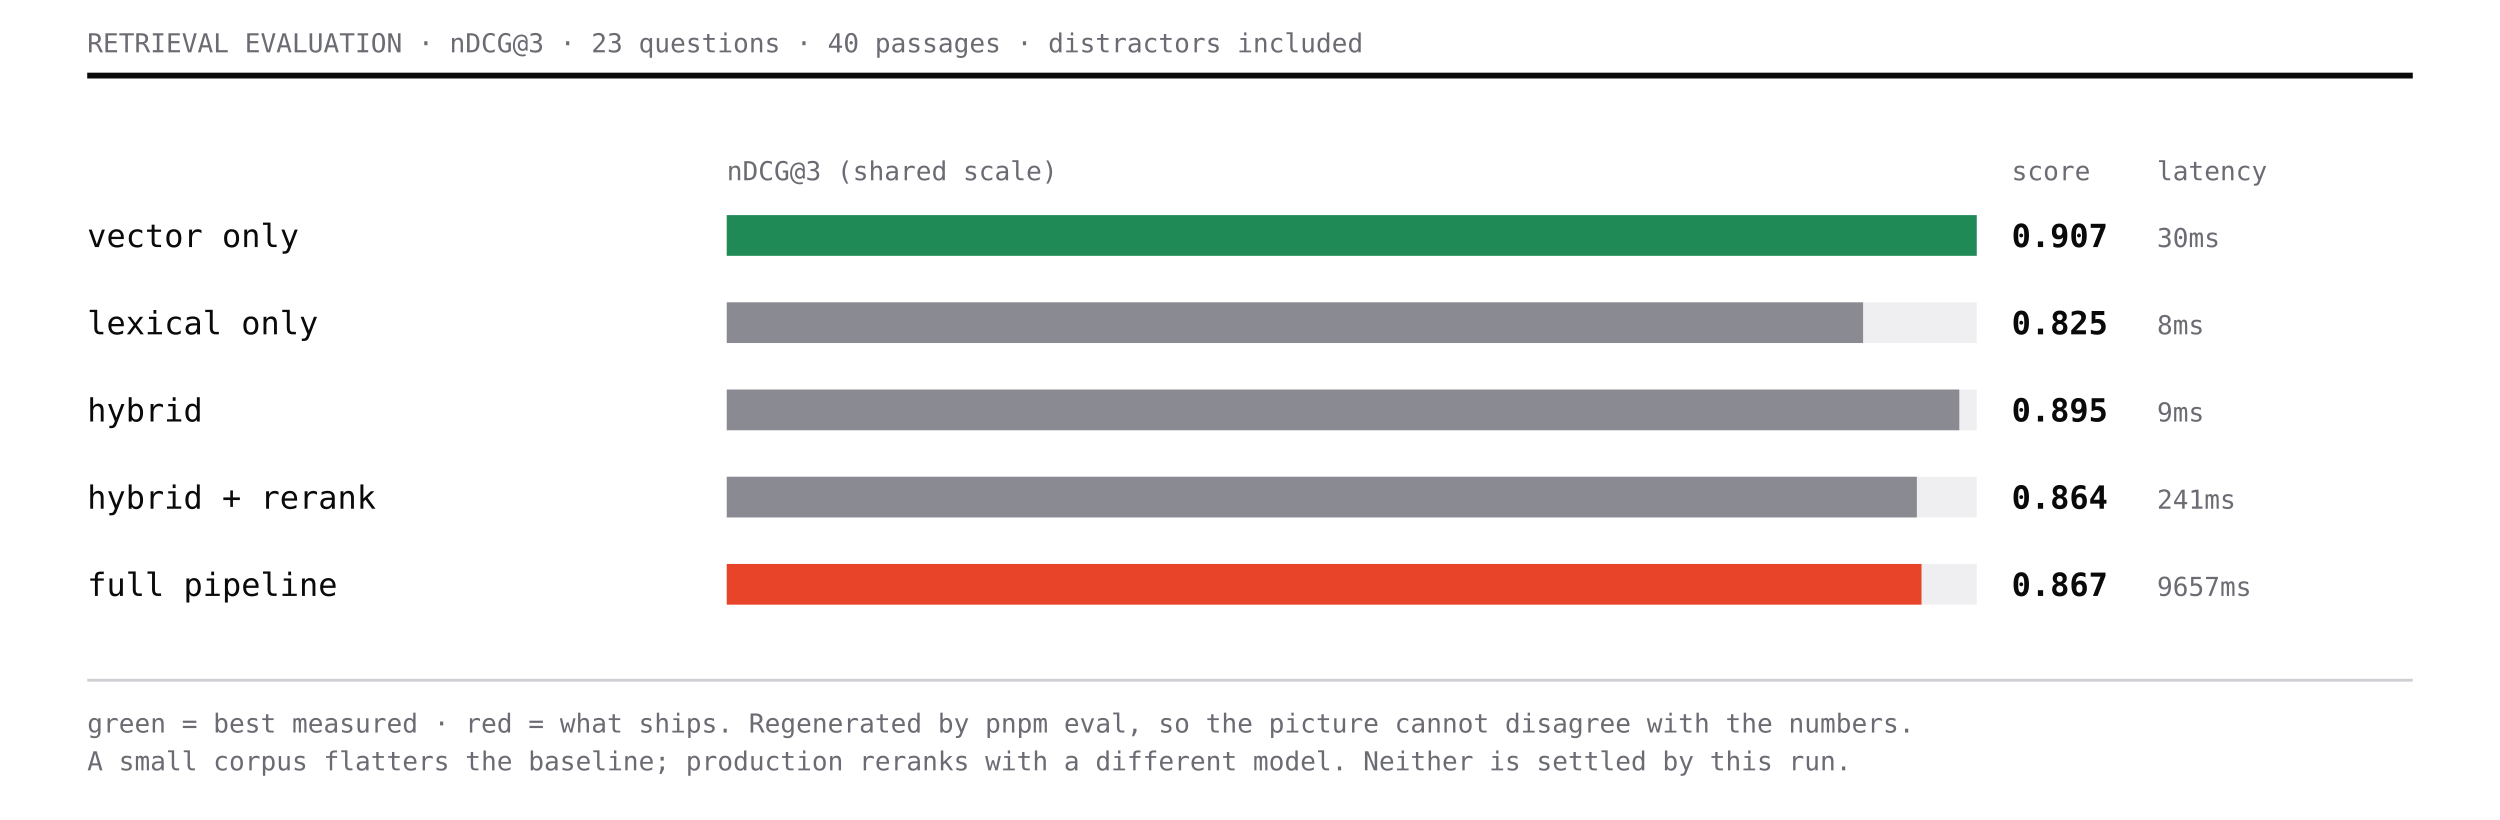
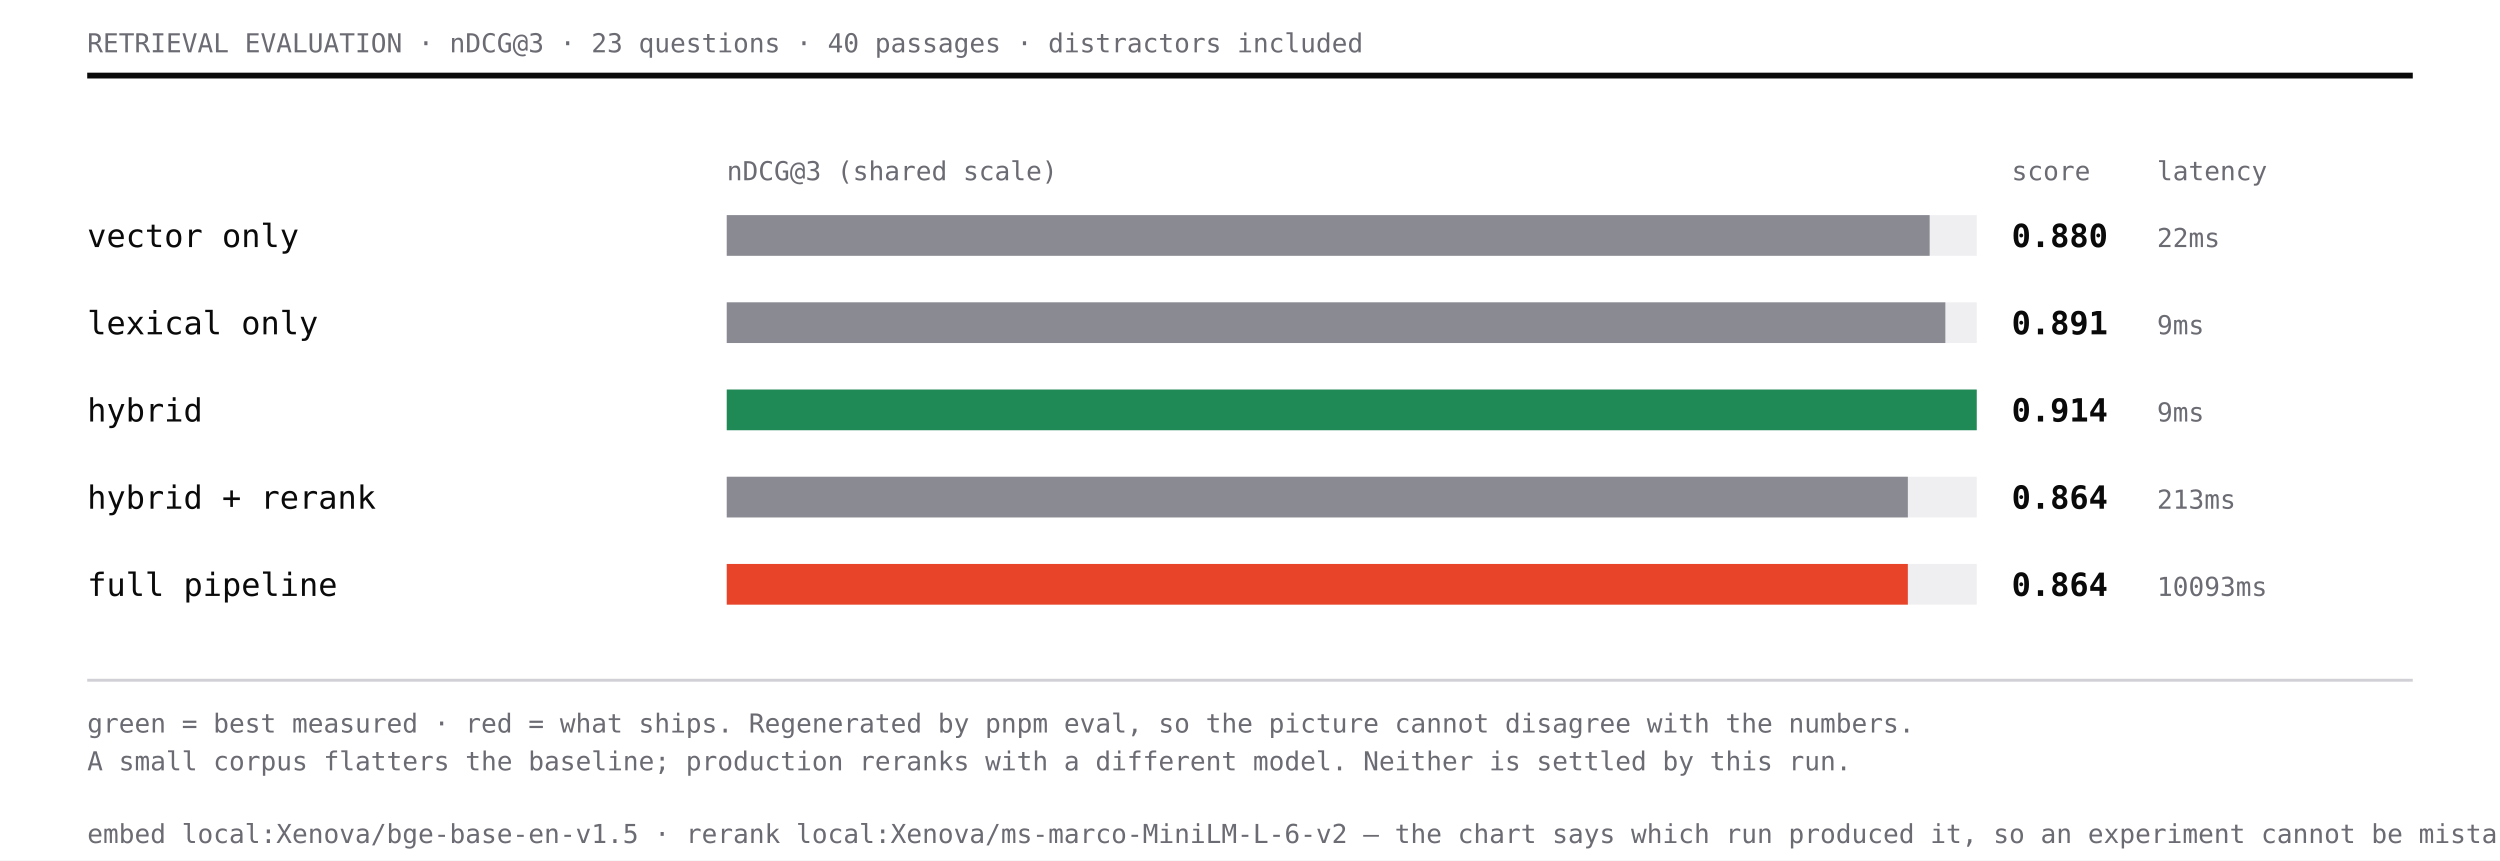
- <svg xmlns="http://www.w3.org/2000/svg" viewBox="0 0 860 282" width="860" height="282" role="img" aria-label="Retrieval evaluation: nDCG at 3 for 5 configurations over 23 questions and 40 passages.">
+ <svg xmlns="http://www.w3.org/2000/svg" viewBox="0 0 860 296" width="860" height="296" role="img" aria-label="Retrieval evaluation: nDCG at 3 for 5 configurations over 23 questions and 40 passages.">
  <style>
    .bg { fill: #ffffff; } .rule { stroke: #0a0a0a; } .hair { stroke: #d0d0d6; }
    .tx { fill: #0a0a0a; font-family: ui-monospace, "SF Mono", Menlo, monospace; font-size: 11px; }
    .num { fill: #0a0a0a; font-family: ui-monospace, "SF Mono", Menlo, monospace; font-size: 11px; font-weight: 700; }
    .dim { fill: #6b6b73; font-family: ui-monospace, "SF Mono", Menlo, monospace; font-size: 9px; }
    .track { fill: #efeff1; } .bar { fill: #8a8a93; }
    .win { fill: #1f8a56; } .ship { fill: #e8442a; }

    @media (prefers-color-scheme: dark) {
      .bg { fill: #0c0c0d; } .rule { stroke: #f4f4f5; } .hair { stroke: #3a3a40; }
      .tx { fill: #f4f4f5; } .num { fill: #f4f4f5; } .dim { fill: #8a8a93; }
      .track { fill: #1c1c1f; } .bar { fill: #71717a; } .win { fill: #34d399; }
    }

    /* Bars grow from zero once per cycle, on a shared scale, so the shipped
       configuration visibly falls short of the baseline rather than being drawn
       to look level with it. */
    .grow { transform-origin: 250px 0; animation: grow 6s ease-out infinite; }
    @keyframes grow {
      0% { transform: scaleX(0); } 18% { transform: scaleX(1); }
      92% { transform: scaleX(1); } 100% { transform: scaleX(0); }
    }
    @media (prefers-reduced-motion: reduce) { .grow { animation: none; } }
  </style>
-   <rect class="bg" width="860" height="282" />
+   <rect class="bg" width="860" height="296" />
  <line class="rule" x1="30" y1="26" x2="830" y2="26" stroke-width="2" />
  <text class="dim" x="30" y="18">RETRIEVAL EVALUATION · nDCG@3 · 23 questions · 40 passages · distractors included</text>
+   <text class="dim" x="30" y="290">embed local:Xenova/bge-base-en-v1.5 · rerank local:Xenova/ms-marco-MiniLM-L-6-v2 — the chart says which run produced it, so an experiment cannot be mistaken for the shipped configuration.</text>
  <text class="dim" x="250" y="62">nDCG@3 (shared scale)</text>
  <text class="dim" x="692" y="62">score</text>
  <text class="dim" x="742" y="62">latency</text>
  <text class="tx" x="30" y="85">vector only</text>
  <rect class="track" x="250" y="74" width="430" height="14" />
-   <rect class="win grow" x="250" y="74" width="430" height="14" />
-   <text class="num" x="692" y="85">0.907</text>
-   <text class="dim" x="742" y="85">30ms</text>
+   <rect class="bar grow" x="250" y="74" width="413.8" height="14" />
+   <text class="num" x="692" y="85">0.880</text>
+   <text class="dim" x="742" y="85">22ms</text>
  <text class="tx" x="30" y="115">lexical only</text>
  <rect class="track" x="250" y="104" width="430" height="14" />
-   <rect class="bar grow" x="250" y="104" width="390.9" height="14" />
-   <text class="num" x="692" y="115">0.825</text>
-   <text class="dim" x="742" y="115">8ms</text>
+   <rect class="bar grow" x="250" y="104" width="419.2" height="14" />
+   <text class="num" x="692" y="115">0.891</text>
+   <text class="dim" x="742" y="115">9ms</text>
  <text class="tx" x="30" y="145">hybrid</text>
  <rect class="track" x="250" y="134" width="430" height="14" />
-   <rect class="bar grow" x="250" y="134" width="424" height="14" />
-   <text class="num" x="692" y="145">0.895</text>
+   <rect class="win grow" x="250" y="134" width="430" height="14" />
+   <text class="num" x="692" y="145">0.914</text>
  <text class="dim" x="742" y="145">9ms</text>
  <text class="tx" x="30" y="175">hybrid + rerank</text>
  <rect class="track" x="250" y="164" width="430" height="14" />
-   <rect class="bar grow" x="250" y="164" width="409.4" height="14" />
+   <rect class="bar grow" x="250" y="164" width="406.3" height="14" />
  <text class="num" x="692" y="175">0.864</text>
-   <text class="dim" x="742" y="175">241ms</text>
+   <text class="dim" x="742" y="175">213ms</text>
  <text class="tx" x="30" y="205">full pipeline</text>
  <rect class="track" x="250" y="194" width="430" height="14" />
-   <rect class="ship grow" x="250" y="194" width="411" height="14" />
-   <text class="num" x="692" y="205">0.867</text>
-   <text class="dim" x="742" y="205">9657ms</text>
+   <rect class="ship grow" x="250" y="194" width="406.3" height="14" />
+   <text class="num" x="692" y="205">0.864</text>
+   <text class="dim" x="742" y="205">10093ms</text>
  <line class="hair" x1="30" y1="234" x2="830" y2="234" stroke-width="1" />
  <text class="dim" x="30" y="252">green = best measured · red = what ships. Regenerated by pnpm eval, so the picture cannot disagree with the numbers.</text>
  <text class="dim" x="30" y="265">A small corpus flatters the baseline; production reranks with a different model. Neither is settled by this run.</text>
</svg>
